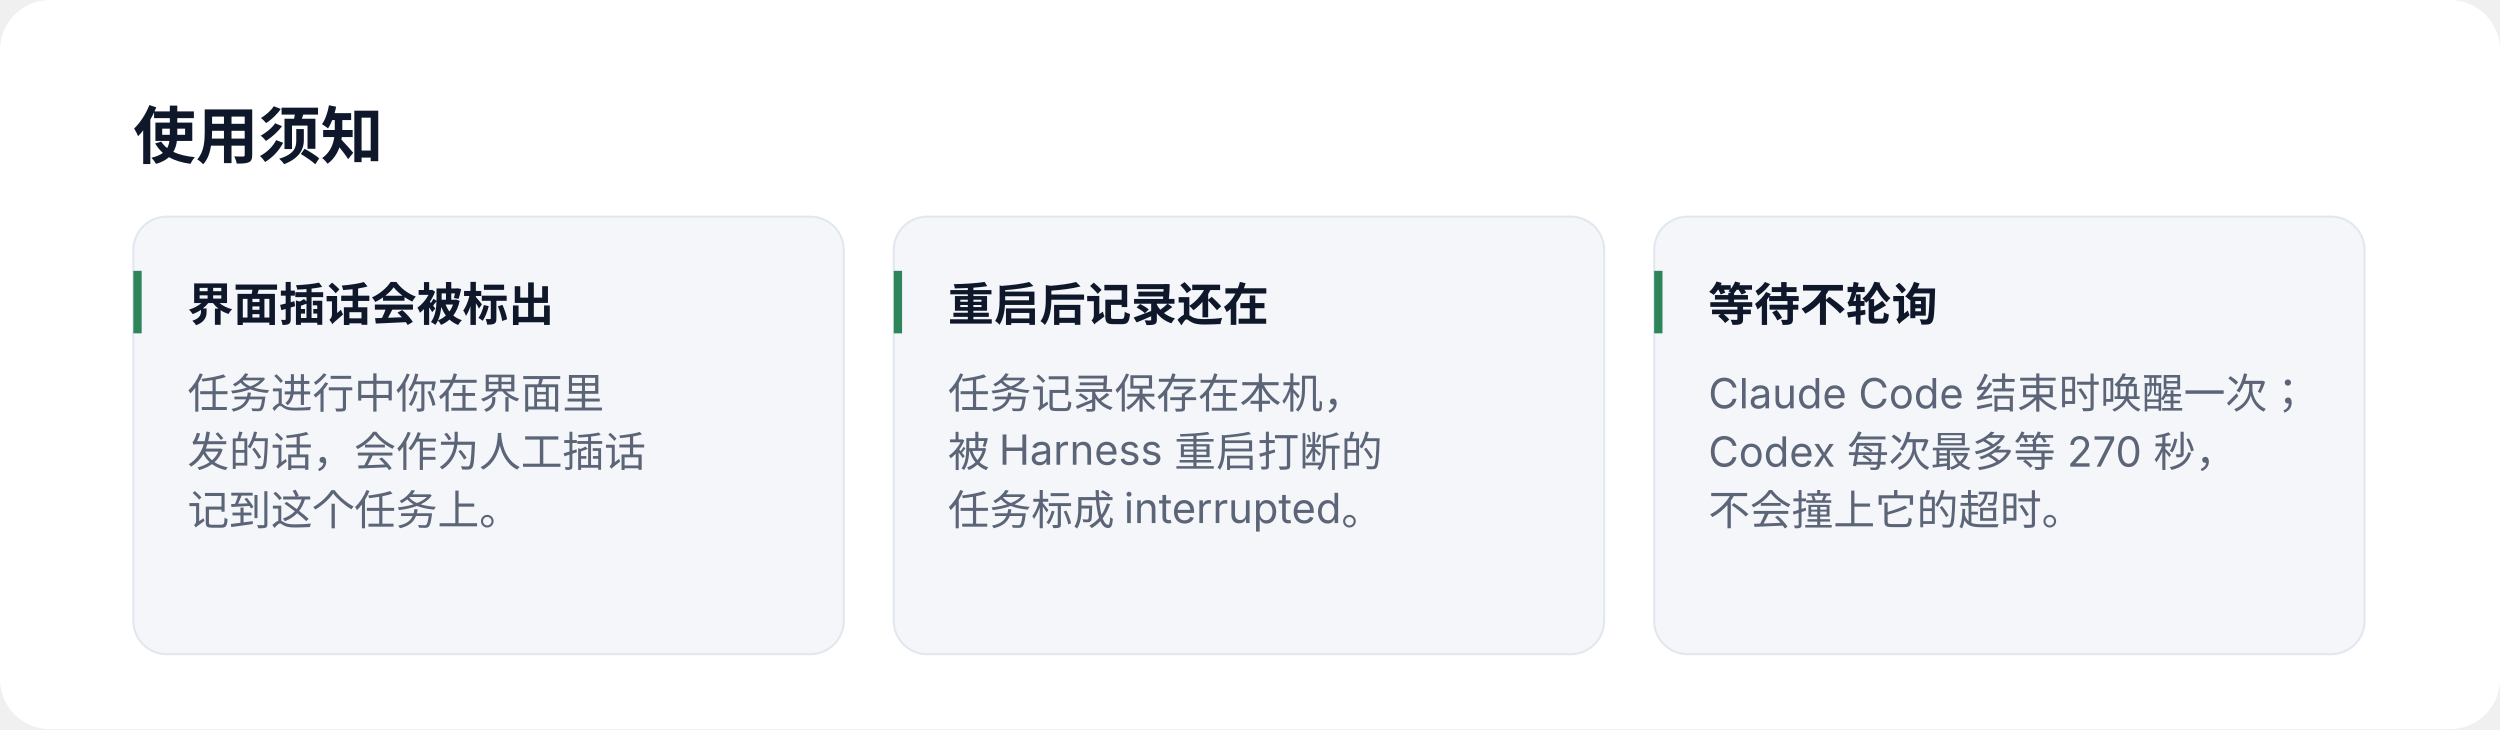
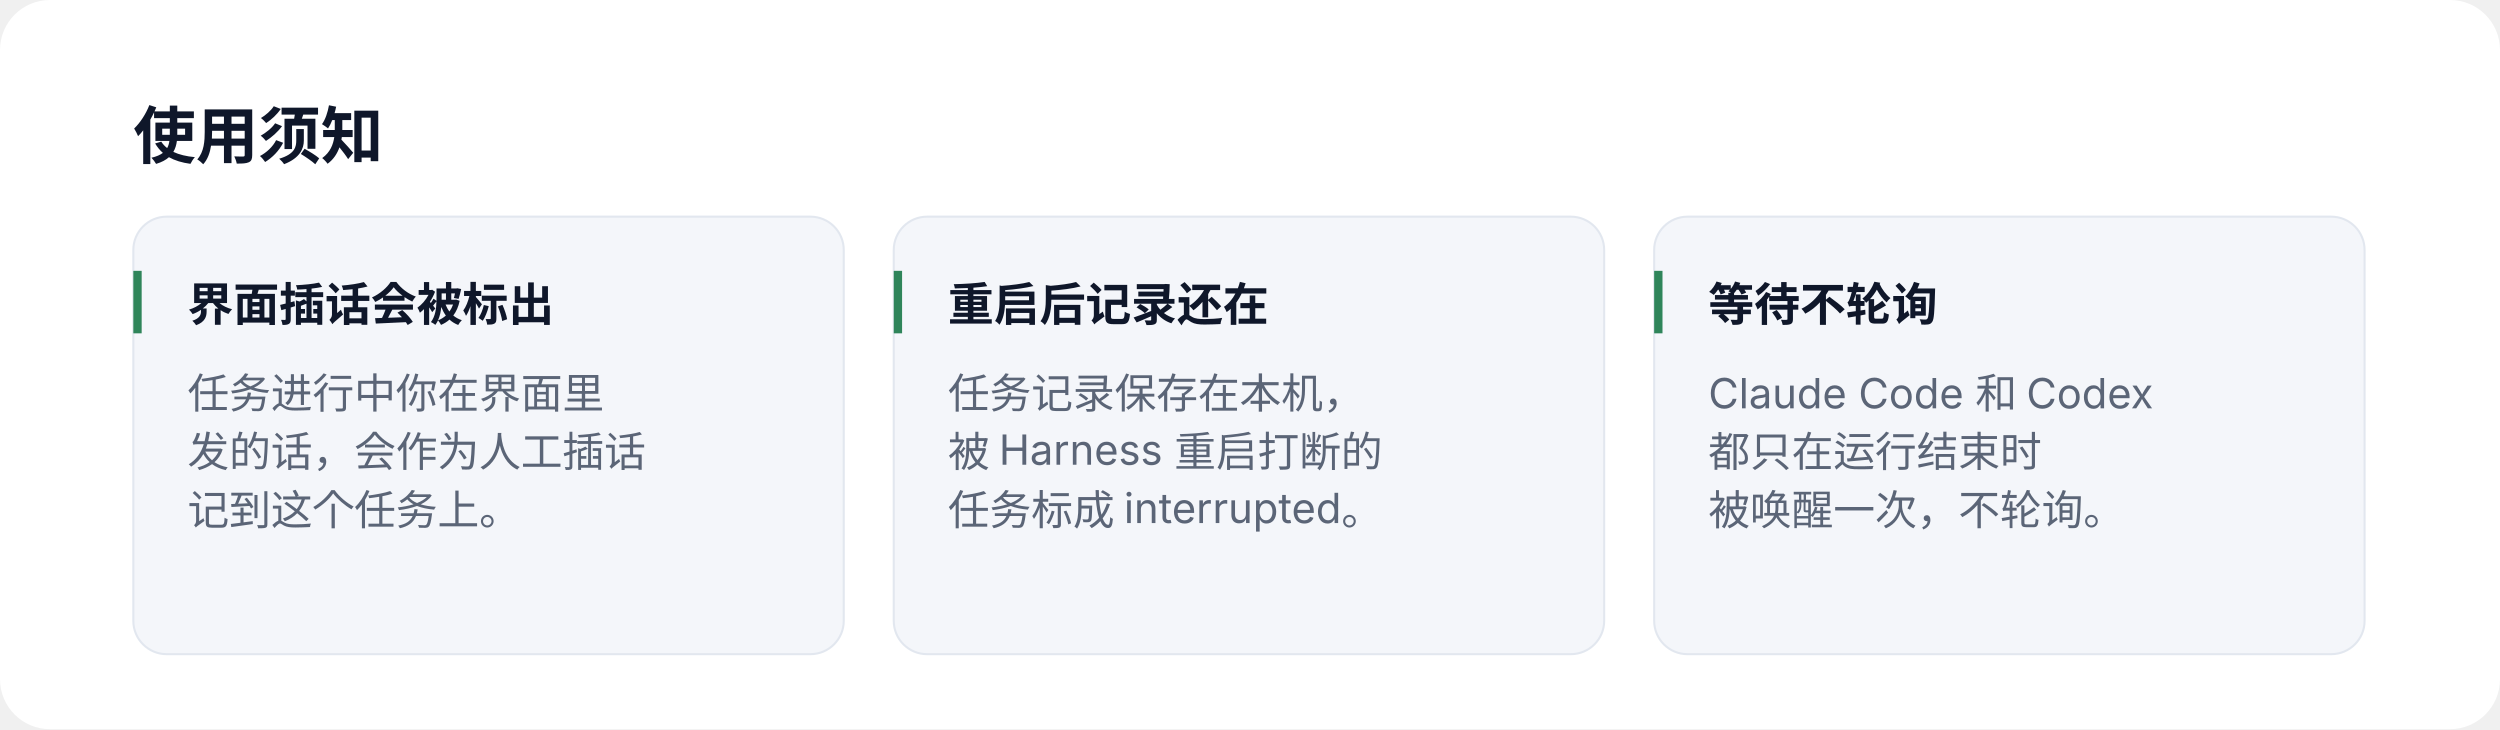
<svg xmlns="http://www.w3.org/2000/svg" width="1200" height="350" viewBox="0 0 1200 350" role="img" aria-labelledby="title desc">
  <rect width="1200" height="350" rx="24" fill="#FFFFFF" />
  <text x="64" y="76" font-family="&quot;Microsoft YaHei&quot;, &quot;PingFang SC&quot;, -apple-system, BlinkMacSystemFont, &quot;Segoe UI&quot;, &quot;PingFang SC&quot;, &quot;Microsoft YaHei&quot;, sans-serif" font-size="30" fill="#0F172A" font-weight="700">使用须知</text>
  <rect x="64" y="104" width="341" height="210" rx="16" fill="#F4F6FA" stroke="#E2E7EF" stroke-width="1" />
  <rect x="64" y="130" width="4" height="30" fill="#2F855A" />
  <text x="90" y="154" font-family="&quot;Microsoft YaHei&quot;, &quot;PingFang SC&quot;, -apple-system, BlinkMacSystemFont, &quot;Segoe UI&quot;, &quot;PingFang SC&quot;, &quot;Microsoft YaHei&quot;, sans-serif" font-size="22" fill="#0F172A" font-weight="700">界面插话会被标出</text>
  <text x="90" y="196" font-family="&quot;Microsoft YaHei&quot;, &quot;PingFang SC&quot;, -apple-system, BlinkMacSystemFont, &quot;Segoe UI&quot;, &quot;PingFang SC&quot;, &quot;Microsoft YaHei&quot;, sans-serif" font-size="20" fill="#5B6577">任务进行中你在界面里</text>
  <text x="90" y="224" font-family="&quot;Microsoft YaHei&quot;, &quot;PingFang SC&quot;, -apple-system, BlinkMacSystemFont, &quot;Segoe UI&quot;, &quot;PingFang SC&quot;, &quot;Microsoft YaHei&quot;, sans-serif" font-size="20" fill="#5B6577">发的话，会作为人工插话</text>
  <text x="90" y="252" font-family="&quot;Microsoft YaHei&quot;, &quot;PingFang SC&quot;, -apple-system, BlinkMacSystemFont, &quot;Segoe UI&quot;, &quot;PingFang SC&quot;, &quot;Microsoft YaHei&quot;, sans-serif" font-size="20" fill="#5B6577">记到这个任务上。</text>
  <rect x="429" y="104" width="341" height="210" rx="16" fill="#F4F6FA" stroke="#E2E7EF" stroke-width="1" />
  <rect x="429" y="130" width="4" height="30" fill="#2F855A" />
  <text x="455" y="154" font-family="&quot;Microsoft YaHei&quot;, &quot;PingFang SC&quot;, -apple-system, BlinkMacSystemFont, &quot;Segoe UI&quot;, &quot;PingFang SC&quot;, &quot;Microsoft YaHei&quot;, sans-serif" font-size="22" fill="#0F172A" font-weight="700">重启后记录还在</text>
  <text x="455" y="196" font-family="&quot;Microsoft YaHei&quot;, &quot;PingFang SC&quot;, -apple-system, BlinkMacSystemFont, &quot;Segoe UI&quot;, &quot;PingFang SC&quot;, &quot;Microsoft YaHei&quot;, sans-serif" font-size="20" fill="#5B6577">任务记录保存在本机，</text>
  <text x="455" y="224" font-family="&quot;Microsoft YaHei&quot;, &quot;PingFang SC&quot;, -apple-system, BlinkMacSystemFont, &quot;Segoe UI&quot;, &quot;PingFang SC&quot;, &quot;Microsoft YaHei&quot;, sans-serif" font-size="20" fill="#5B6577">被 Harness 重启打断的</text>
  <text x="455" y="252" font-family="&quot;Microsoft YaHei&quot;, &quot;PingFang SC&quot;, -apple-system, BlinkMacSystemFont, &quot;Segoe UI&quot;, &quot;PingFang SC&quot;, &quot;Microsoft YaHei&quot;, sans-serif" font-size="20" fill="#5B6577">任务标成 interrupted。</text>
  <rect x="794" y="104" width="341" height="210" rx="16" fill="#F4F6FA" stroke="#E2E7EF" stroke-width="1" />
  <rect x="794" y="130" width="4" height="30" fill="#2F855A" />
  <text x="820" y="154" font-family="&quot;Microsoft YaHei&quot;, &quot;PingFang SC&quot;, -apple-system, BlinkMacSystemFont, &quot;Segoe UI&quot;, &quot;PingFang SC&quot;, &quot;Microsoft YaHei&quot;, sans-serif" font-size="22" fill="#0F172A" font-weight="700">等待不轮询</text>
-   <text x="820" y="196" font-family="&quot;Microsoft YaHei&quot;, &quot;PingFang SC&quot;, -apple-system, BlinkMacSystemFont, &quot;Segoe UI&quot;, &quot;PingFang SC&quot;, &quot;Microsoft YaHei&quot;, sans-serif" font-size="20" fill="#5B6577">Claude Code 结束时唤醒一次；</text>
-   <text x="820" y="224" font-family="&quot;Microsoft YaHei&quot;, &quot;PingFang SC&quot;, -apple-system, BlinkMacSystemFont, &quot;Segoe UI&quot;, &quot;PingFang SC&quot;, &quot;Microsoft YaHei&quot;, sans-serif" font-size="20" fill="#5B6577">Codex 每次最多等 270 秒，</text>
-   <text x="820" y="252" font-family="&quot;Microsoft YaHei&quot;, &quot;PingFang SC&quot;, -apple-system, BlinkMacSystemFont, &quot;Segoe UI&quot;, &quot;PingFang SC&quot;, &quot;Microsoft YaHei&quot;, sans-serif" font-size="20" fill="#5B6577">不会撞上它的超时。</text>
+   <text x="820" y="196" font-family="&quot;Microsoft YaHei&quot;, &quot;PingFang SC&quot;, -apple-system, BlinkMacSystemFont, &quot;Segoe UI&quot;, &quot;PingFang SC&quot;, &quot;Microsoft YaHei&quot;, sans-serif" font-size="20" fill="#5B6577">Claude Code 和 Codex</text>
+   <text x="820" y="224" font-family="&quot;Microsoft YaHei&quot;, &quot;PingFang SC&quot;, -apple-system, BlinkMacSystemFont, &quot;Segoe UI&quot;, &quot;PingFang SC&quot;, &quot;Microsoft YaHei&quot;, sans-serif" font-size="20" fill="#5B6577">都只在运行结束时</text>
+   <text x="820" y="252" font-family="&quot;Microsoft YaHei&quot;, &quot;PingFang SC&quot;, -apple-system, BlinkMacSystemFont, &quot;Segoe UI&quot;, &quot;PingFang SC&quot;, &quot;Microsoft YaHei&quot;, sans-serif" font-size="20" fill="#5B6577">被唤醒一次，不轮询。</text>
</svg>
